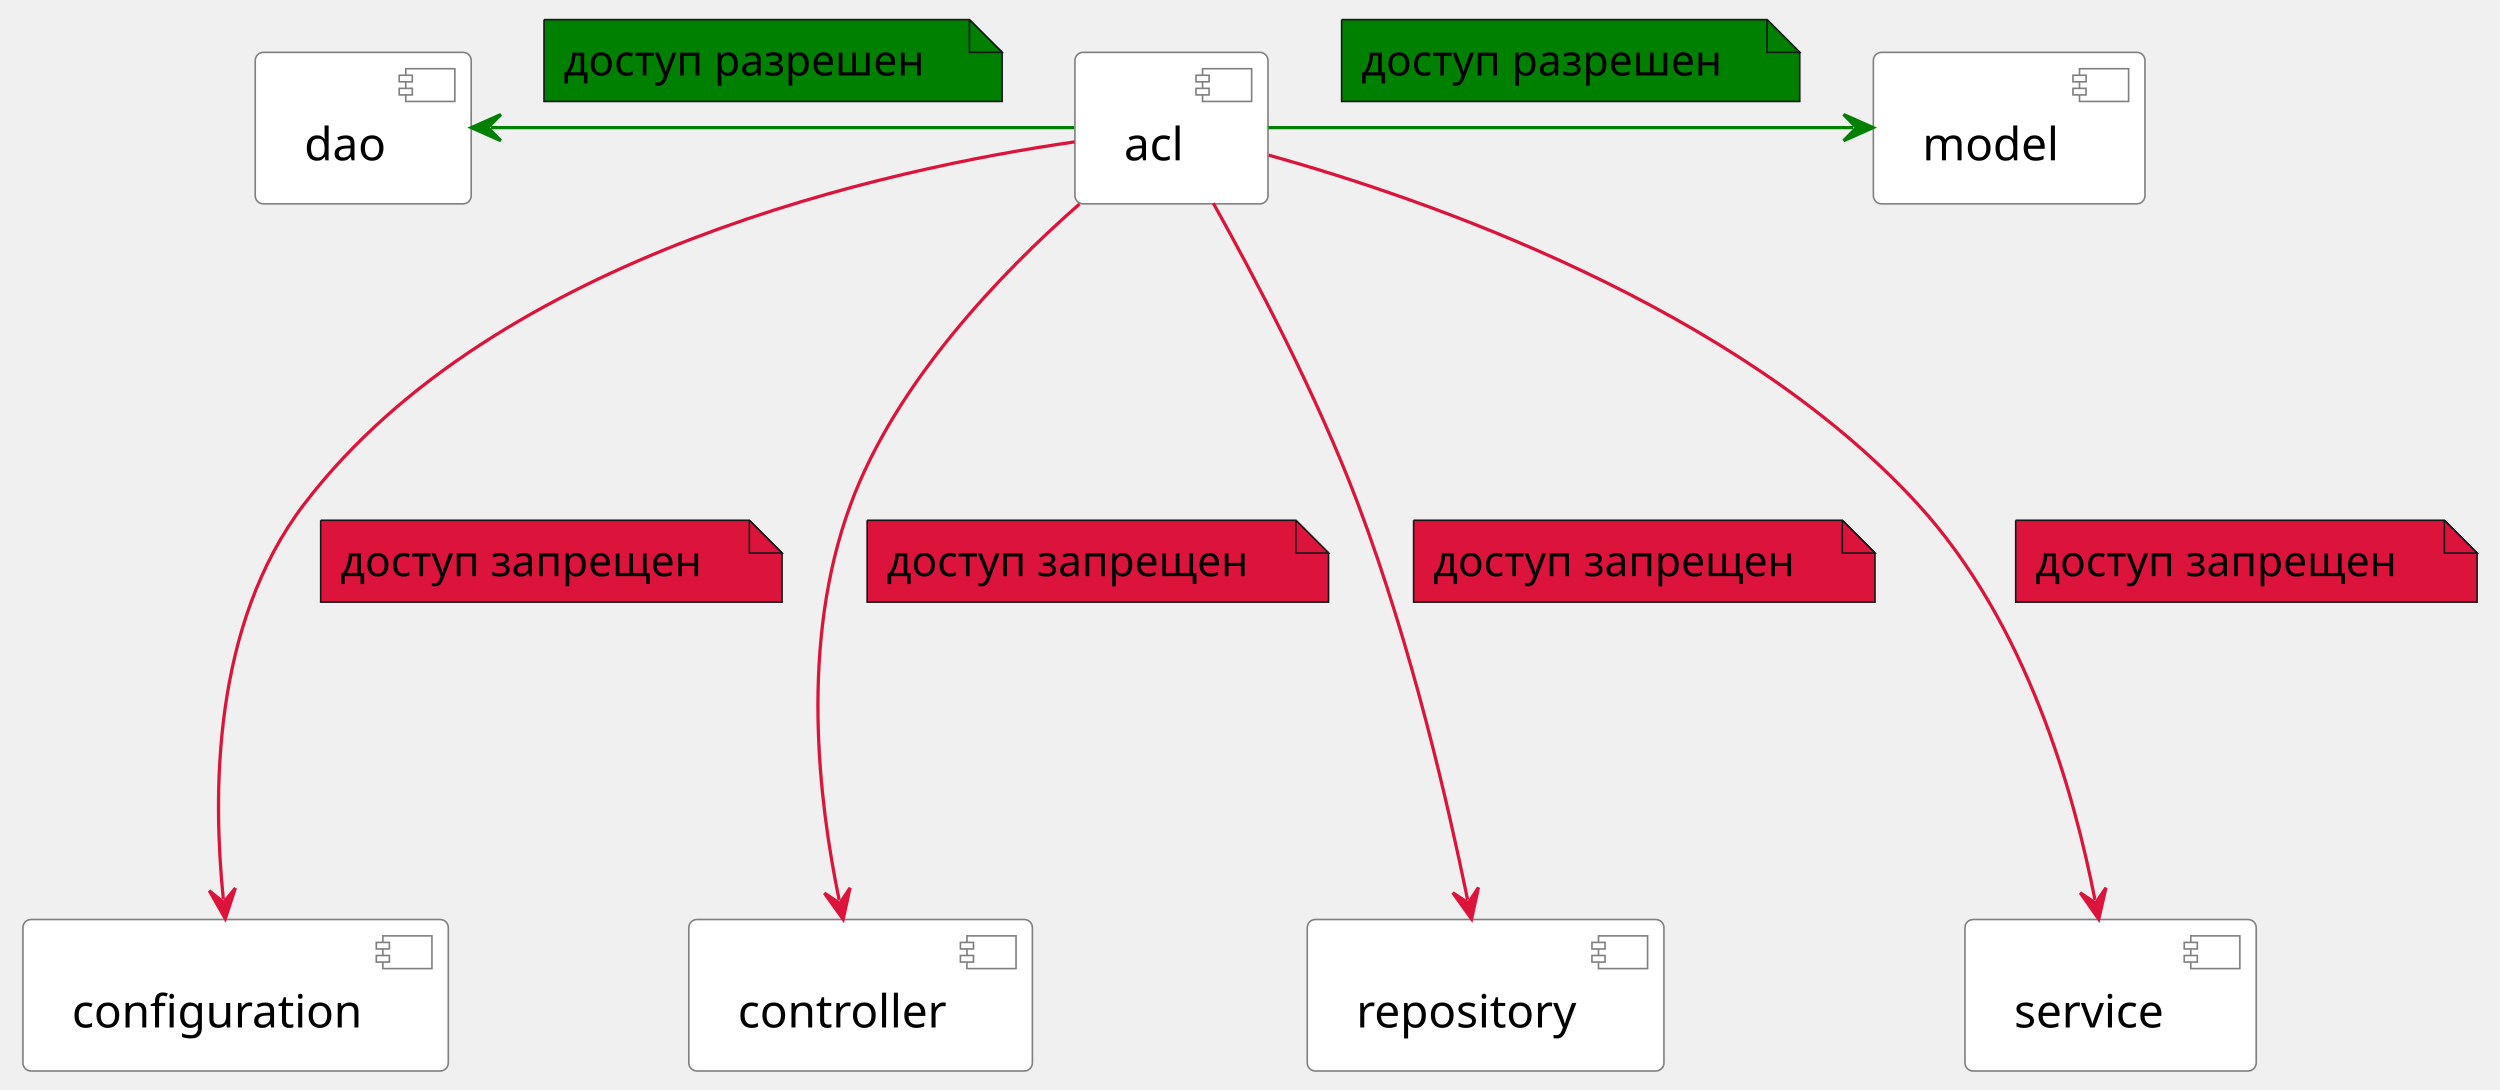
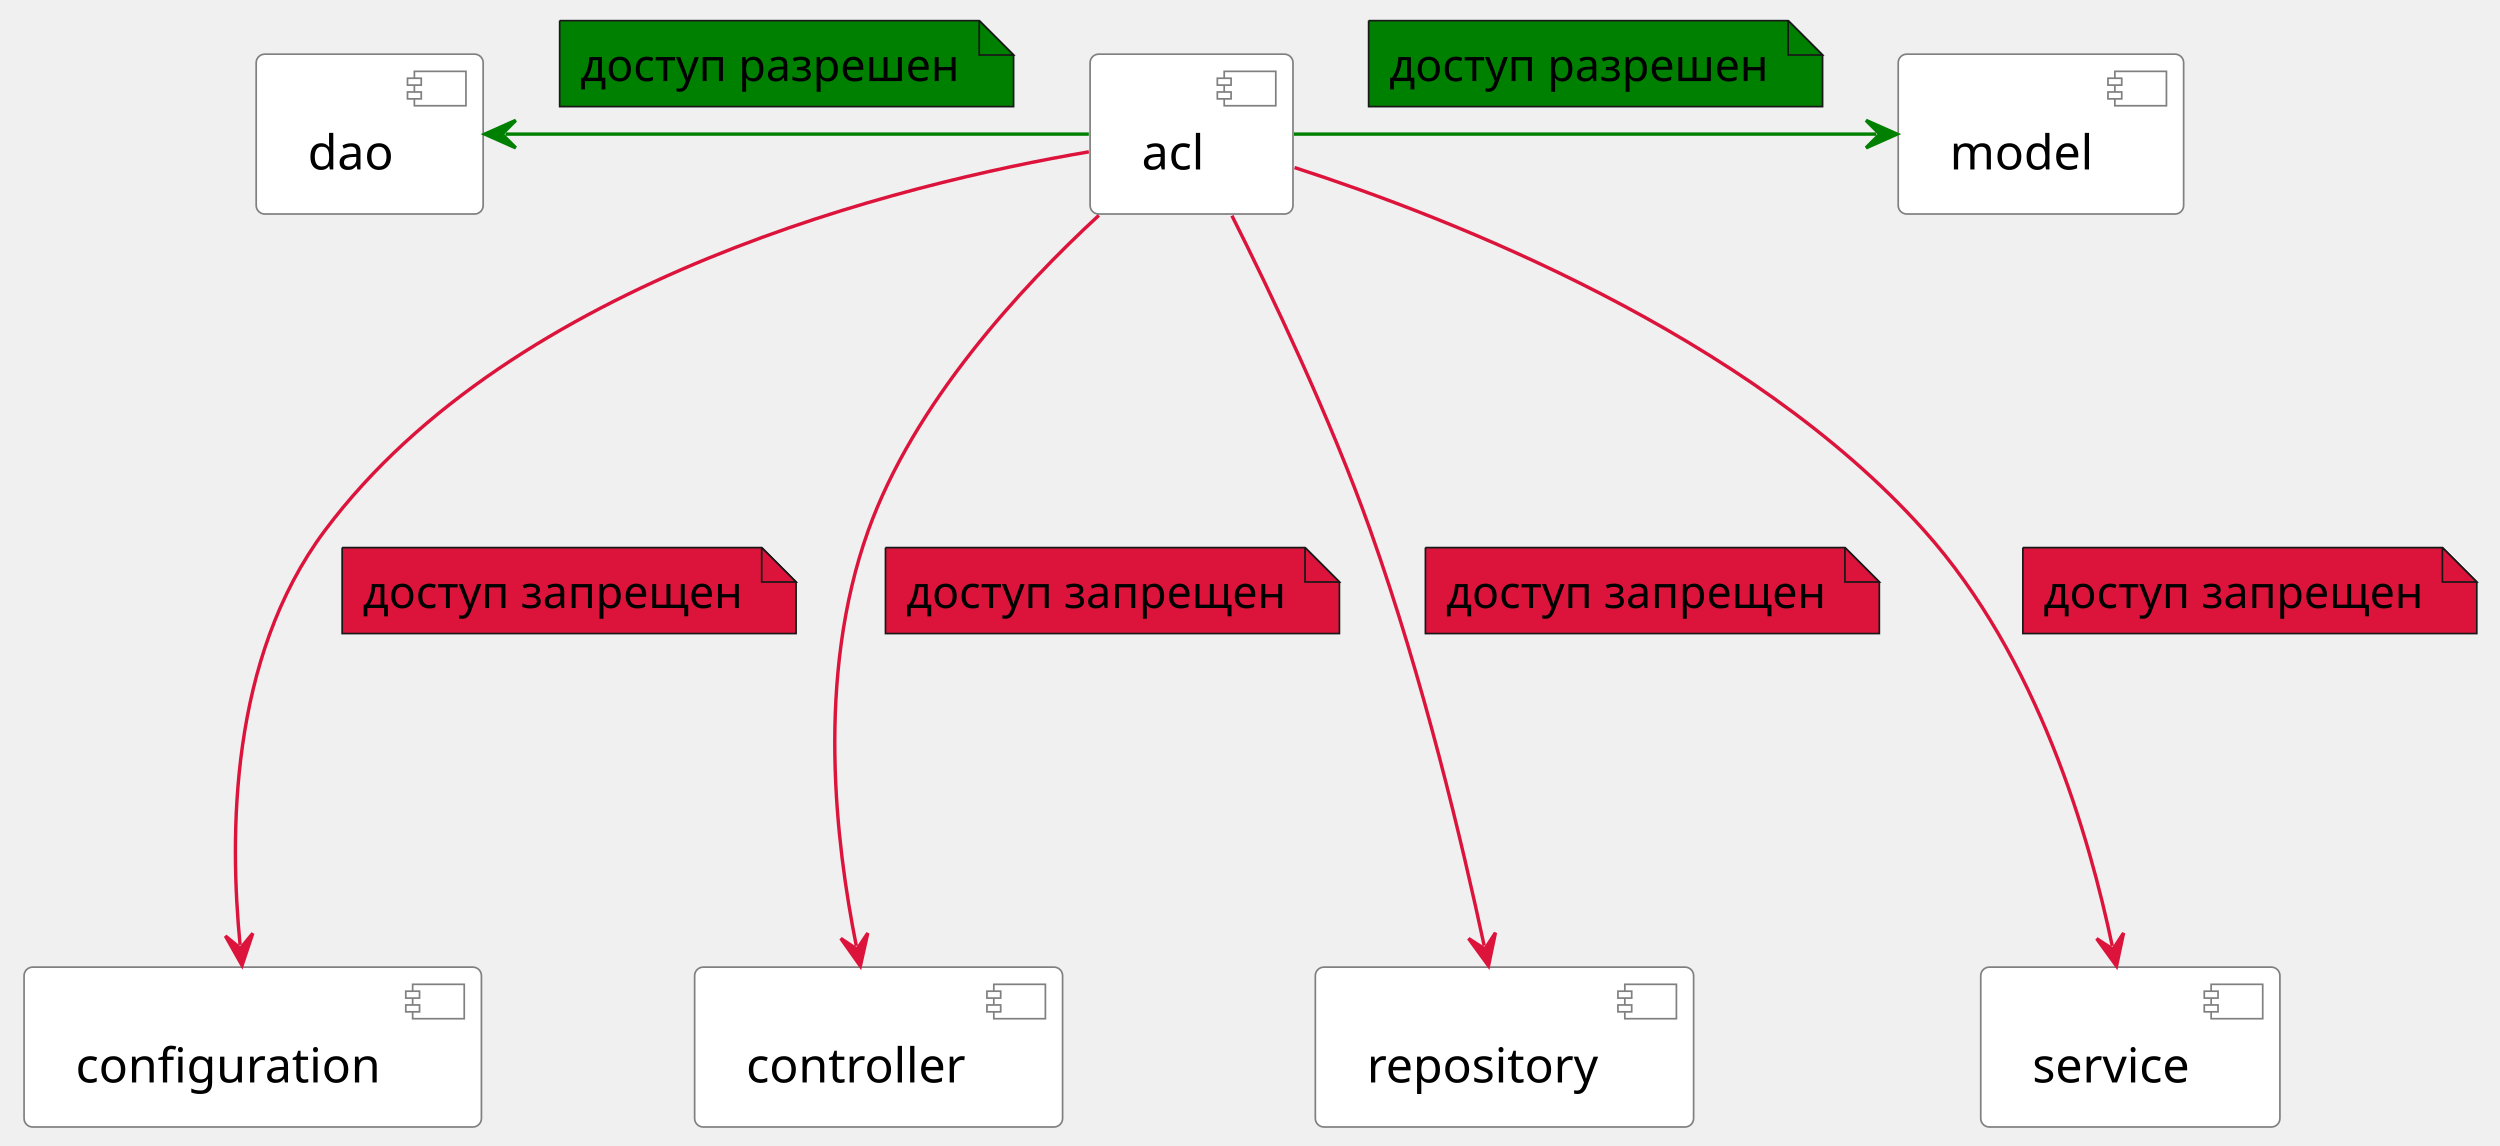
- <svg xmlns="http://www.w3.org/2000/svg" contentStyleType="text/css" height="333px" preserveAspectRatio="none" style="width:764px;height:333px;background:#FFFFFF;" version="1.1" viewBox="0 0 764 333" width="764px" zoomAndPan="magnify">
+ <svg xmlns="http://www.w3.org/2000/svg" contentStyleType="text/css" height="333px" preserveAspectRatio="none" style="width:727px;height:333px;background:#FFFFFF;" version="1.1" viewBox="0 0 727 333" width="727px" zoomAndPan="magnify">
  <defs />
  <g>
    <g id="elem_acl">
-       <rect fill="#FFFFFF" height="46.297" rx="2.5" ry="2.5" style="stroke:#808080;stroke-width:0.5;" width="59" x="328.5" y="16" />
-       <rect fill="#FFFFFF" height="10" style="stroke:#808080;stroke-width:0.5;" width="15" x="367.5" y="21" />
-       <rect fill="#FFFFFF" height="2" style="stroke:#808080;stroke-width:0.5;" width="4" x="365.5" y="23" />
-       <rect fill="#FFFFFF" height="2" style="stroke:#808080;stroke-width:0.5;" width="4" x="365.5" y="27" />
-       <text fill="#000000" font-family="sans-serif" font-size="14" lengthAdjust="spacing" textLength="19" x="343.5" y="48.995">acl</text>
+       <rect fill="#FFFFFF" height="46.488" rx="2.5" ry="2.5" style="stroke:#808080;stroke-width:0.5;" width="59" x="317" y="15.75" />
+       <rect fill="#FFFFFF" height="10" style="stroke:#808080;stroke-width:0.5;" width="15" x="356" y="20.75" />
+       <rect fill="#FFFFFF" height="2" style="stroke:#808080;stroke-width:0.5;" width="4" x="354" y="22.75" />
+       <rect fill="#FFFFFF" height="2" style="stroke:#808080;stroke-width:0.5;" width="4" x="354" y="26.75" />
+       <text fill="#000000" font-family="sans-serif" font-size="14" lengthAdjust="spacing" textLength="19" x="332" y="49.285">acl</text>
    </g>
    <g id="elem_model">
-       <rect fill="#FFFFFF" height="46.297" rx="2.5" ry="2.5" style="stroke:#808080;stroke-width:0.5;" width="83" x="572.5" y="16" />
-       <rect fill="#FFFFFF" height="10" style="stroke:#808080;stroke-width:0.5;" width="15" x="635.5" y="21" />
-       <rect fill="#FFFFFF" height="2" style="stroke:#808080;stroke-width:0.5;" width="4" x="633.5" y="23" />
-       <rect fill="#FFFFFF" height="2" style="stroke:#808080;stroke-width:0.5;" width="4" x="633.5" y="27" />
-       <text fill="#000000" font-family="sans-serif" font-size="14" lengthAdjust="spacing" textLength="43" x="587.5" y="48.995">model</text>
+       <rect fill="#FFFFFF" height="46.488" rx="2.5" ry="2.5" style="stroke:#808080;stroke-width:0.5;" width="83" x="552" y="15.75" />
+       <rect fill="#FFFFFF" height="10" style="stroke:#808080;stroke-width:0.5;" width="15" x="615" y="20.75" />
+       <rect fill="#FFFFFF" height="2" style="stroke:#808080;stroke-width:0.5;" width="4" x="613" y="22.75" />
+       <rect fill="#FFFFFF" height="2" style="stroke:#808080;stroke-width:0.5;" width="4" x="613" y="26.75" />
+       <text fill="#000000" font-family="sans-serif" font-size="14" lengthAdjust="spacing" textLength="43" x="567" y="49.285">model</text>
    </g>
    <g id="elem_dao">
-       <rect fill="#FFFFFF" height="46.297" rx="2.5" ry="2.5" style="stroke:#808080;stroke-width:0.5;" width="66" x="78" y="16" />
-       <rect fill="#FFFFFF" height="10" style="stroke:#808080;stroke-width:0.5;" width="15" x="124" y="21" />
-       <rect fill="#FFFFFF" height="2" style="stroke:#808080;stroke-width:0.5;" width="4" x="122" y="23" />
-       <rect fill="#FFFFFF" height="2" style="stroke:#808080;stroke-width:0.5;" width="4" x="122" y="27" />
-       <text fill="#000000" font-family="sans-serif" font-size="14" lengthAdjust="spacing" textLength="26" x="93" y="48.995">dao</text>
+       <rect fill="#FFFFFF" height="46.488" rx="2.5" ry="2.5" style="stroke:#808080;stroke-width:0.5;" width="66" x="74.5" y="15.75" />
+       <rect fill="#FFFFFF" height="10" style="stroke:#808080;stroke-width:0.5;" width="15" x="120.5" y="20.75" />
+       <rect fill="#FFFFFF" height="2" style="stroke:#808080;stroke-width:0.5;" width="4" x="118.5" y="22.75" />
+       <rect fill="#FFFFFF" height="2" style="stroke:#808080;stroke-width:0.5;" width="4" x="118.5" y="26.75" />
+       <text fill="#000000" font-family="sans-serif" font-size="14" lengthAdjust="spacing" textLength="26" x="89.5" y="49.285">dao</text>
    </g>
    <g id="elem_configuration">
-       <rect fill="#FFFFFF" height="46.297" rx="2.5" ry="2.5" style="stroke:#808080;stroke-width:0.5;" width="130" x="7" y="281" />
-       <rect fill="#FFFFFF" height="10" style="stroke:#808080;stroke-width:0.5;" width="15" x="117" y="286" />
-       <rect fill="#FFFFFF" height="2" style="stroke:#808080;stroke-width:0.5;" width="4" x="115" y="288" />
-       <rect fill="#FFFFFF" height="2" style="stroke:#808080;stroke-width:0.5;" width="4" x="115" y="292" />
-       <text fill="#000000" font-family="sans-serif" font-size="14" lengthAdjust="spacing" textLength="90" x="22" y="313.995">configuration</text>
+       <rect fill="#FFFFFF" height="46.488" rx="2.5" ry="2.5" style="stroke:#808080;stroke-width:0.5;" width="133" x="7" y="281.24" />
+       <rect fill="#FFFFFF" height="10" style="stroke:#808080;stroke-width:0.5;" width="15" x="120" y="286.24" />
+       <rect fill="#FFFFFF" height="2" style="stroke:#808080;stroke-width:0.5;" width="4" x="118" y="288.24" />
+       <rect fill="#FFFFFF" height="2" style="stroke:#808080;stroke-width:0.5;" width="4" x="118" y="292.24" />
+       <text fill="#000000" font-family="sans-serif" font-size="14" lengthAdjust="spacing" textLength="93" x="22" y="314.775">configuration</text>
    </g>
    <g id="elem_controller">
-       <rect fill="#FFFFFF" height="46.297" rx="2.5" ry="2.5" style="stroke:#808080;stroke-width:0.5;" width="105" x="210.5" y="281" />
-       <rect fill="#FFFFFF" height="10" style="stroke:#808080;stroke-width:0.5;" width="15" x="295.5" y="286" />
-       <rect fill="#FFFFFF" height="2" style="stroke:#808080;stroke-width:0.5;" width="4" x="293.5" y="288" />
-       <rect fill="#FFFFFF" height="2" style="stroke:#808080;stroke-width:0.5;" width="4" x="293.5" y="292" />
-       <text fill="#000000" font-family="sans-serif" font-size="14" lengthAdjust="spacing" textLength="65" x="225.5" y="313.995">controller</text>
+       <rect fill="#FFFFFF" height="46.488" rx="2.5" ry="2.5" style="stroke:#808080;stroke-width:0.5;" width="107" x="202" y="281.24" />
+       <rect fill="#FFFFFF" height="10" style="stroke:#808080;stroke-width:0.5;" width="15" x="289" y="286.24" />
+       <rect fill="#FFFFFF" height="2" style="stroke:#808080;stroke-width:0.5;" width="4" x="287" y="288.24" />
+       <rect fill="#FFFFFF" height="2" style="stroke:#808080;stroke-width:0.5;" width="4" x="287" y="292.24" />
+       <text fill="#000000" font-family="sans-serif" font-size="14" lengthAdjust="spacing" textLength="67" x="217" y="314.775">controller</text>
    </g>
    <g id="elem_repository">
-       <rect fill="#FFFFFF" height="46.297" rx="2.5" ry="2.5" style="stroke:#808080;stroke-width:0.5;" width="109" x="399.5" y="281" />
-       <rect fill="#FFFFFF" height="10" style="stroke:#808080;stroke-width:0.5;" width="15" x="488.5" y="286" />
-       <rect fill="#FFFFFF" height="2" style="stroke:#808080;stroke-width:0.5;" width="4" x="486.5" y="288" />
-       <rect fill="#FFFFFF" height="2" style="stroke:#808080;stroke-width:0.5;" width="4" x="486.5" y="292" />
-       <text fill="#000000" font-family="sans-serif" font-size="14" lengthAdjust="spacing" textLength="69" x="414.5" y="313.995">repository</text>
+       <rect fill="#FFFFFF" height="46.488" rx="2.5" ry="2.5" style="stroke:#808080;stroke-width:0.5;" width="110" x="382.5" y="281.24" />
+       <rect fill="#FFFFFF" height="10" style="stroke:#808080;stroke-width:0.5;" width="15" x="472.5" y="286.24" />
+       <rect fill="#FFFFFF" height="2" style="stroke:#808080;stroke-width:0.5;" width="4" x="470.5" y="288.24" />
+       <rect fill="#FFFFFF" height="2" style="stroke:#808080;stroke-width:0.5;" width="4" x="470.5" y="292.24" />
+       <text fill="#000000" font-family="sans-serif" font-size="14" lengthAdjust="spacing" textLength="70" x="397.5" y="314.775">repository</text>
    </g>
    <g id="elem_service">
-       <rect fill="#FFFFFF" height="46.297" rx="2.5" ry="2.5" style="stroke:#808080;stroke-width:0.5;" width="89" x="600.5" y="281" />
-       <rect fill="#FFFFFF" height="10" style="stroke:#808080;stroke-width:0.5;" width="15" x="669.5" y="286" />
-       <rect fill="#FFFFFF" height="2" style="stroke:#808080;stroke-width:0.5;" width="4" x="667.5" y="288" />
-       <rect fill="#FFFFFF" height="2" style="stroke:#808080;stroke-width:0.5;" width="4" x="667.5" y="292" />
-       <text fill="#000000" font-family="sans-serif" font-size="14" lengthAdjust="spacing" textLength="49" x="615.5" y="313.995">service</text>
+       <rect fill="#FFFFFF" height="46.488" rx="2.5" ry="2.5" style="stroke:#808080;stroke-width:0.5;" width="87" x="576" y="281.24" />
+       <rect fill="#FFFFFF" height="10" style="stroke:#808080;stroke-width:0.5;" width="15" x="643" y="286.24" />
+       <rect fill="#FFFFFF" height="2" style="stroke:#808080;stroke-width:0.5;" width="4" x="641" y="288.24" />
+       <rect fill="#FFFFFF" height="2" style="stroke:#808080;stroke-width:0.5;" width="4" x="641" y="292.24" />
+       <text fill="#000000" font-family="sans-serif" font-size="14" lengthAdjust="spacing" textLength="47" x="591" y="314.775">service</text>
    </g>
    <g id="link_acl_model">
-       <path d="M387.62,39 C433.16,39 514.53,39 566.4,39 " fill="none" id="acl-to-model" style="stroke:#008000;stroke-width:1.0;" />
-       <polygon fill="#008000" points="572.4,39,563.4,35,567.4,39,563.4,43,572.4,39" style="stroke:#008000;stroke-width:1.0;" />
-       <path d="M410,6 L410,31 L550,31 L550,16 L540,6 L410,6 " fill="#008000" style="stroke:#181818;stroke-width:0.5;" />
-       <path d="M540,6 L540,16 L550,16 L540,6 " fill="#008000" style="stroke:#181818;stroke-width:0.5;" />
-       <text fill="#000000" font-family="sans-serif" font-size="13" lengthAdjust="spacing" textLength="119" x="416" y="23.067">доступ разрешен</text>
+       <path d="M376.29,39 C420.05,39 495.87,39 545.64,39 " fill="none" id="acl-to-model" style="stroke:#008000;stroke-width:1.0;" />
+       <polygon fill="#008000" points="551.64,39,542.64,35,546.64,39,542.64,43,551.64,39" style="stroke:#008000;stroke-width:1.0;" />
+       <path d="M398,6 L398,31 L530,31 L530,16 L520,6 L398,6 " fill="#008000" style="stroke:#181818;stroke-width:0.5;" />
+       <path d="M520,6 L520,16 L530,16 L520,6 " fill="#008000" style="stroke:#181818;stroke-width:0.5;" />
+       <text fill="#000000" font-family="sans-serif" font-size="13" lengthAdjust="spacing" textLength="111" x="404" y="23.568">доступ разрешен</text>
    </g>
    <g id="link_dao_acl">
-       <path d="M150.06,39 C198.43,39 281.79,39 328.23,39 " fill="none" id="dao-backto-acl" style="stroke:#008000;stroke-width:1.0;" />
-       <polygon fill="#008000" points="144.06,39,153.06,43,149.06,39,153.06,35,144.06,39" style="stroke:#008000;stroke-width:1.0;" />
-       <path d="M166.25,6 L166.25,31 L306.25,31 L306.25,16 L296.25,6 L166.25,6 " fill="#008000" style="stroke:#181818;stroke-width:0.5;" />
-       <path d="M296.25,6 L296.25,16 L306.25,16 L296.25,6 " fill="#008000" style="stroke:#181818;stroke-width:0.5;" />
-       <text fill="#000000" font-family="sans-serif" font-size="13" lengthAdjust="spacing" textLength="119" x="172.25" y="23.067">доступ разрешен</text>
+       <path d="M146.98,39 C193.75,39 271.89,39 316.63,39 " fill="none" id="dao-backto-acl" style="stroke:#008000;stroke-width:1.0;" />
+       <polygon fill="#008000" points="140.98,39,149.98,43,145.98,39,149.98,35,140.98,39" style="stroke:#008000;stroke-width:1.0;" />
+       <path d="M162.75,6 L162.75,31 L294.75,31 L294.75,16 L284.75,6 L162.75,6 " fill="#008000" style="stroke:#181818;stroke-width:0.5;" />
+       <path d="M284.75,6 L284.75,16 L294.75,16 L284.75,6 " fill="#008000" style="stroke:#181818;stroke-width:0.5;" />
+       <text fill="#000000" font-family="sans-serif" font-size="13" lengthAdjust="spacing" textLength="111" x="168.75" y="23.568">доступ разрешен</text>
    </g>
    <g id="link_acl_configuration">
-       <path d="M328.41,43.36 C272.5,51.4 151.67,77.18 93,154 C64.62,191.16 65.057,243.23 68.247,274.79 " fill="none" id="acl-to-configuration" style="stroke:#DC143C;stroke-width:1.0;" />
-       <polygon fill="#DC143C" points="68.85,280.76,71.925,271.403,68.347,275.785,63.965,272.208,68.85,280.76" style="stroke:#DC143C;stroke-width:1.0;" />
-       <path d="M98,159 L98,184 L239,184 L239,169 L229,159 L98,159 " fill="#DC143C" style="stroke:#181818;stroke-width:0.5;" />
-       <path d="M229,159 L229,169 L239,169 L229,159 " fill="#DC143C" style="stroke:#181818;stroke-width:0.5;" />
-       <text fill="#000000" font-family="sans-serif" font-size="13" lengthAdjust="spacing" textLength="120" x="104" y="176.067">доступ запрещен</text>
+       <path d="M316.64,44.15 C262.69,53.35 149.47,80.79 94.5,154.24 C66.59,191.53 66.764,243.148 69.814,274.778 " fill="none" id="acl-to-configuration" style="stroke:#DC143C;stroke-width:1.0;" />
+       <polygon fill="#DC143C" points="70.39,280.75,73.508,271.408,69.91,275.773,65.545,272.175,70.39,280.75" style="stroke:#DC143C;stroke-width:1.0;" />
+       <path d="M99.5,159.24 L99.5,184.24 L231.5,184.24 L231.5,169.24 L221.5,159.24 L99.5,159.24 " fill="#DC143C" style="stroke:#181818;stroke-width:0.5;" />
+       <path d="M221.5,159.24 L221.5,169.24 L231.5,169.24 L221.5,159.24 " fill="#DC143C" style="stroke:#181818;stroke-width:0.5;" />
+       <text fill="#000000" font-family="sans-serif" font-size="13" lengthAdjust="spacing" textLength="111" x="105.5" y="176.808">доступ запрещен</text>
    </g>
    <g id="link_acl_controller">
-       <path d="M329.91,62.33 C306.18,83.15 273.88,116.56 260,154 C244.17,196.7 250.309,245.233 256.459,275.074 " fill="none" id="acl-to-controller" style="stroke:#DC143C;stroke-width:1.0;" />
-       <polygon fill="#DC143C" points="257.67,280.95,259.771,271.328,256.661,276.053,251.936,272.943,257.67,280.95" style="stroke:#DC143C;stroke-width:1.0;" />
-       <path d="M265,159 L265,184 L406,184 L406,169 L396,159 L265,159 " fill="#DC143C" style="stroke:#181818;stroke-width:0.5;" />
-       <path d="M396,159 L396,169 L406,169 L396,159 " fill="#DC143C" style="stroke:#181818;stroke-width:0.5;" />
-       <text fill="#000000" font-family="sans-serif" font-size="13" lengthAdjust="spacing" textLength="120" x="271" y="176.067">доступ запрещен</text>
+       <path d="M319.54,62.63 C296.75,83.67 265.76,117.25 252.5,154.24 C237.19,196.93 243.047,245.116 249.017,275.056 " fill="none" id="acl-to-controller" style="stroke:#DC143C;stroke-width:1.0;" />
+       <polygon fill="#DC143C" points="250.19,280.94,252.353,271.332,249.212,276.036,244.507,272.896,250.19,280.94" style="stroke:#DC143C;stroke-width:1.0;" />
+       <path d="M257.5,159.24 L257.5,184.24 L389.5,184.24 L389.5,169.24 L379.5,159.24 L257.5,159.24 " fill="#DC143C" style="stroke:#181818;stroke-width:0.5;" />
+       <path d="M379.5,159.24 L379.5,169.24 L389.5,169.24 L379.5,159.24 " fill="#DC143C" style="stroke:#181818;stroke-width:0.5;" />
+       <text fill="#000000" font-family="sans-serif" font-size="13" lengthAdjust="spacing" textLength="111" x="263.5" y="176.808">доступ запрещен</text>
    </g>
    <g id="link_acl_repository">
-       <path d="M370.78,62.09 C383.38,84.62 402.53,120.86 415,154 C431.48,197.8 442.443,245.463 448.503,274.963 " fill="none" id="acl-to-repository" style="stroke:#DC143C;stroke-width:1.0;" />
-       <polygon fill="#DC143C" points="449.71,280.84,451.817,271.219,448.704,275.942,443.981,272.829,449.71,280.84" style="stroke:#DC143C;stroke-width:1.0;" />
-       <path d="M432,159 L432,184 L573,184 L573,169 L563,159 L432,159 " fill="#DC143C" style="stroke:#181818;stroke-width:0.5;" />
-       <path d="M563,159 L563,169 L573,169 L563,159 " fill="#DC143C" style="stroke:#181818;stroke-width:0.5;" />
-       <text fill="#000000" font-family="sans-serif" font-size="13" lengthAdjust="spacing" textLength="120" x="438" y="176.067">доступ запрещен</text>
+       <path d="M358.24,62.71 C369.65,85.43 386.9,121.59 398.5,154.24 C414.1,198.15 425.249,245.454 431.599,275.004 " fill="none" id="acl-to-repository" style="stroke:#DC143C;stroke-width:1.0;" />
+       <polygon fill="#DC143C" points="432.86,280.87,434.88,271.231,431.81,275.982,427.058,272.911,432.86,280.87" style="stroke:#DC143C;stroke-width:1.0;" />
+       <path d="M414.51,159.24 L414.51,184.24 L546.51,184.24 L546.51,169.24 L536.51,159.24 L414.51,159.24 " fill="#DC143C" style="stroke:#181818;stroke-width:0.5;" />
+       <path d="M536.51,159.24 L536.51,169.24 L546.51,169.24 L536.51,159.24 " fill="#DC143C" style="stroke:#181818;stroke-width:0.5;" />
+       <text fill="#000000" font-family="sans-serif" font-size="13" lengthAdjust="spacing" textLength="111" x="420.51" y="176.808">доступ запрещен</text>
    </g>
    <g id="link_acl_service">
-       <path d="M387.73,47.41 C435.73,60.82 530.52,93.49 586,154 C619.75,190.81 634.027,243.362 640.227,275.012 " fill="none" id="acl-to-service" style="stroke:#DC143C;stroke-width:1.0;" />
-       <polygon fill="#DC143C" points="641.38,280.9,643.575,271.299,640.419,275.993,635.725,272.837,641.38,280.9" style="stroke:#DC143C;stroke-width:1.0;" />
-       <path d="M616,159 L616,184 L757,184 L757,169 L747,159 L616,159 " fill="#DC143C" style="stroke:#181818;stroke-width:0.5;" />
-       <path d="M747,159 L747,169 L757,169 L747,159 " fill="#DC143C" style="stroke:#181818;stroke-width:0.5;" />
-       <text fill="#000000" font-family="sans-serif" font-size="13" lengthAdjust="spacing" textLength="120" x="622" y="176.067">доступ запрещен</text>
+       <path d="M376.46,48.73 C421.91,63.42 508.41,97.19 559.5,154.24 C592.76,191.37 607.573,243.409 614.243,275.069 " fill="none" id="acl-to-service" style="stroke:#DC143C;stroke-width:1.0;" />
+       <polygon fill="#DC143C" points="615.48,280.94,617.539,271.309,614.449,276.047,609.711,272.958,615.48,280.94" style="stroke:#DC143C;stroke-width:1.0;" />
+       <path d="M588.25,159.24 L588.25,184.24 L720.25,184.24 L720.25,169.24 L710.25,159.24 L588.25,159.24 " fill="#DC143C" style="stroke:#181818;stroke-width:0.5;" />
+       <path d="M710.25,159.24 L710.25,169.24 L720.25,169.24 L710.25,159.24 " fill="#DC143C" style="stroke:#181818;stroke-width:0.5;" />
+       <text fill="#000000" font-family="sans-serif" font-size="13" lengthAdjust="spacing" textLength="111" x="594.25" y="176.808">доступ запрещен</text>
    </g>
  </g>
</svg>
